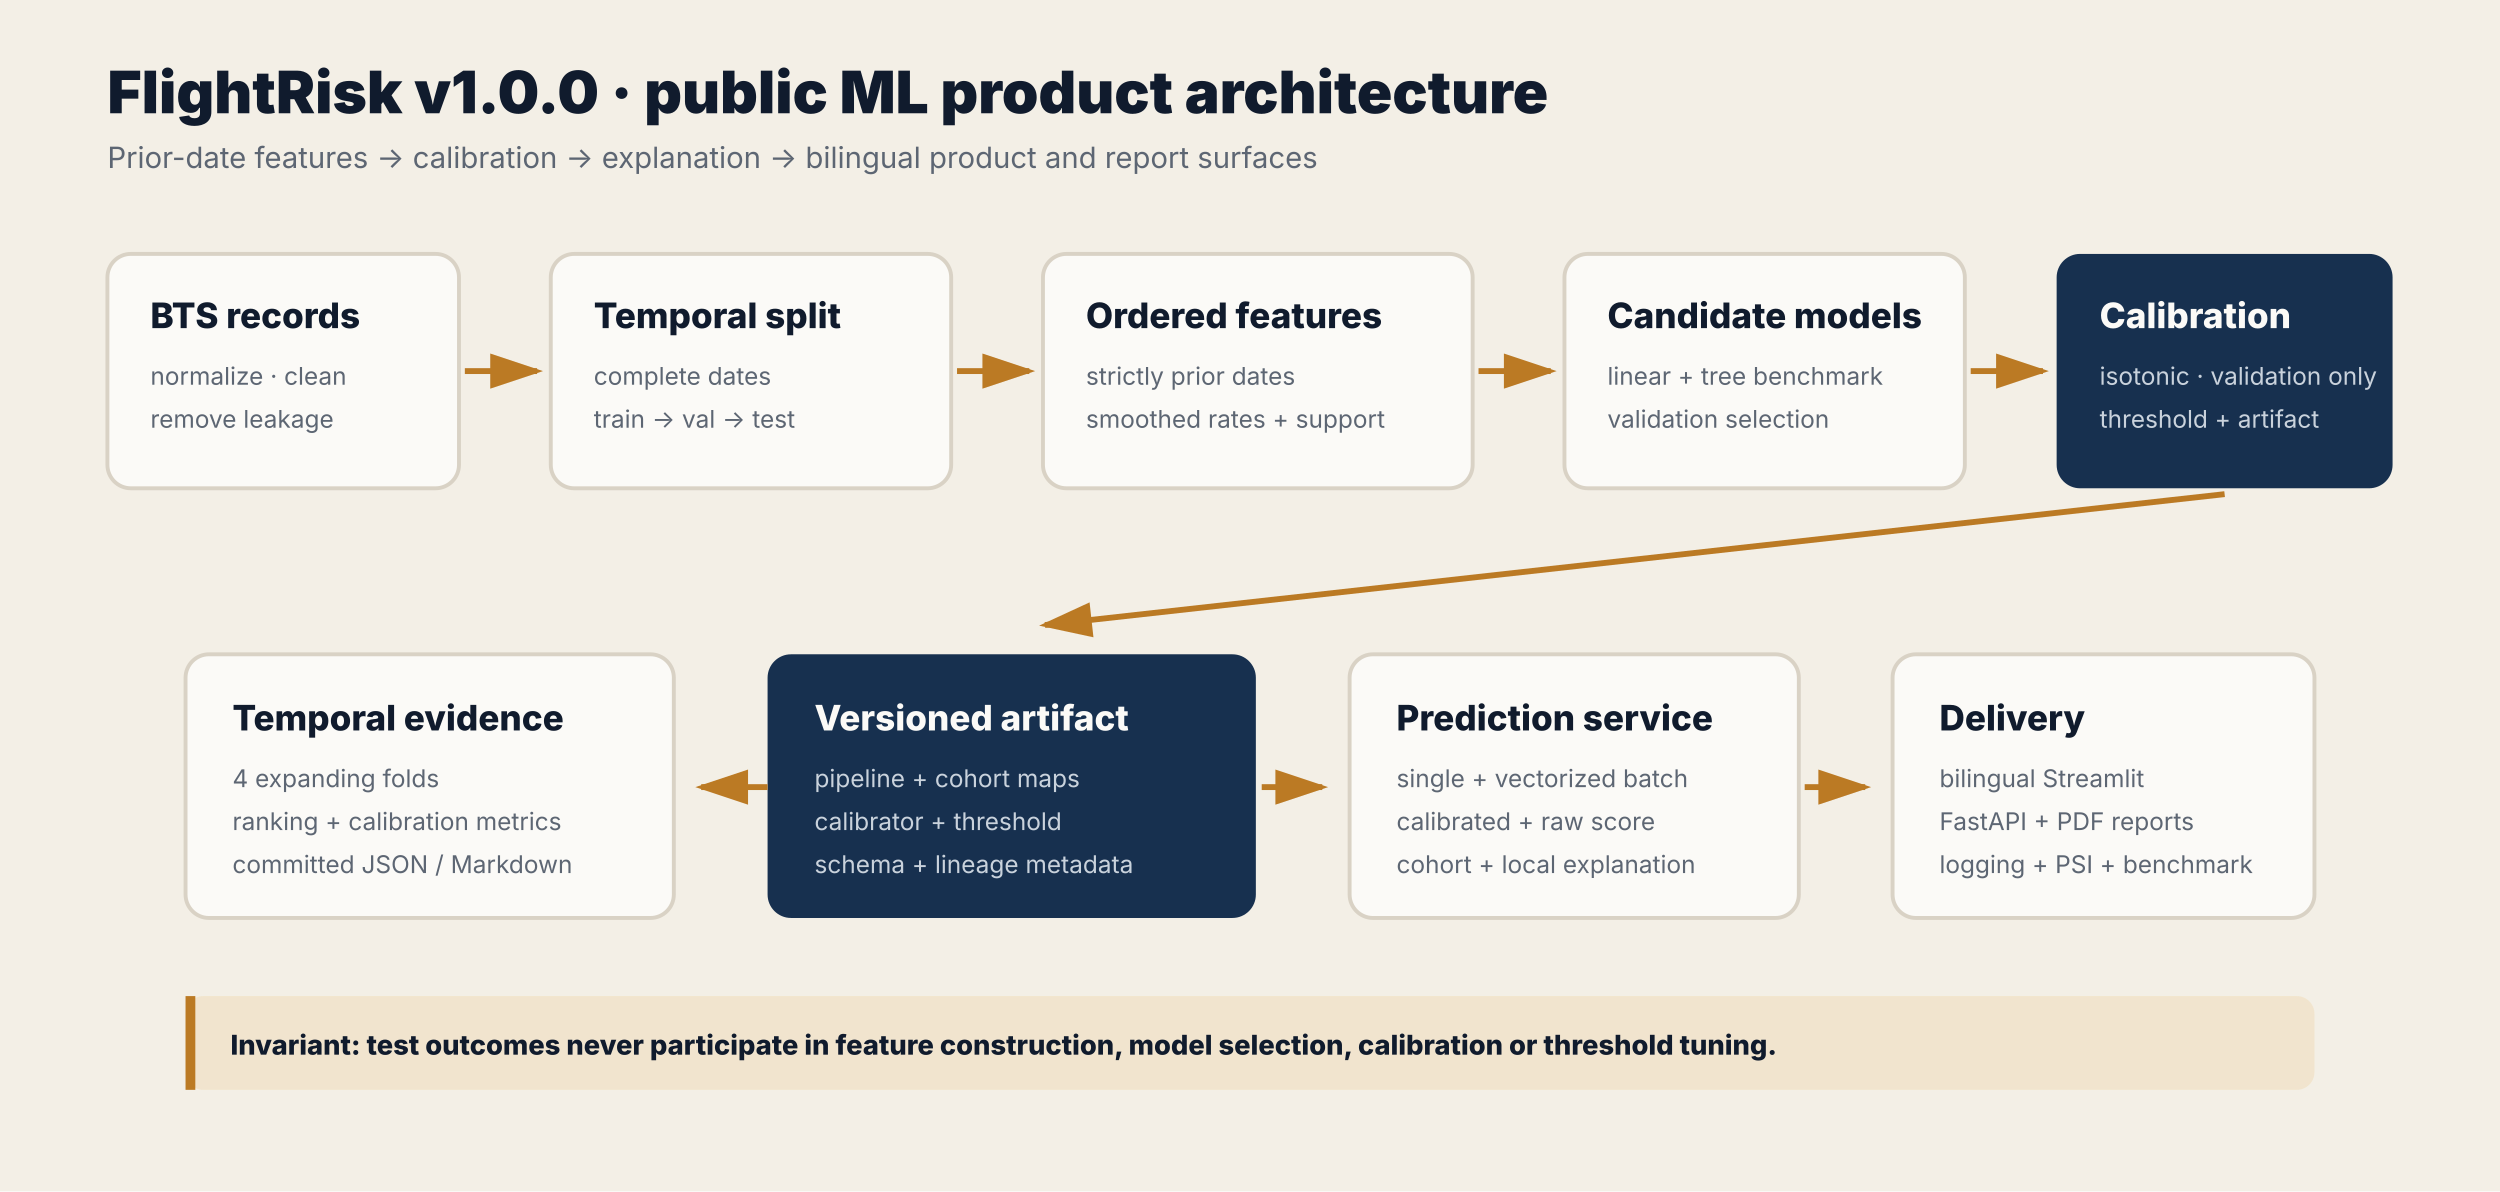
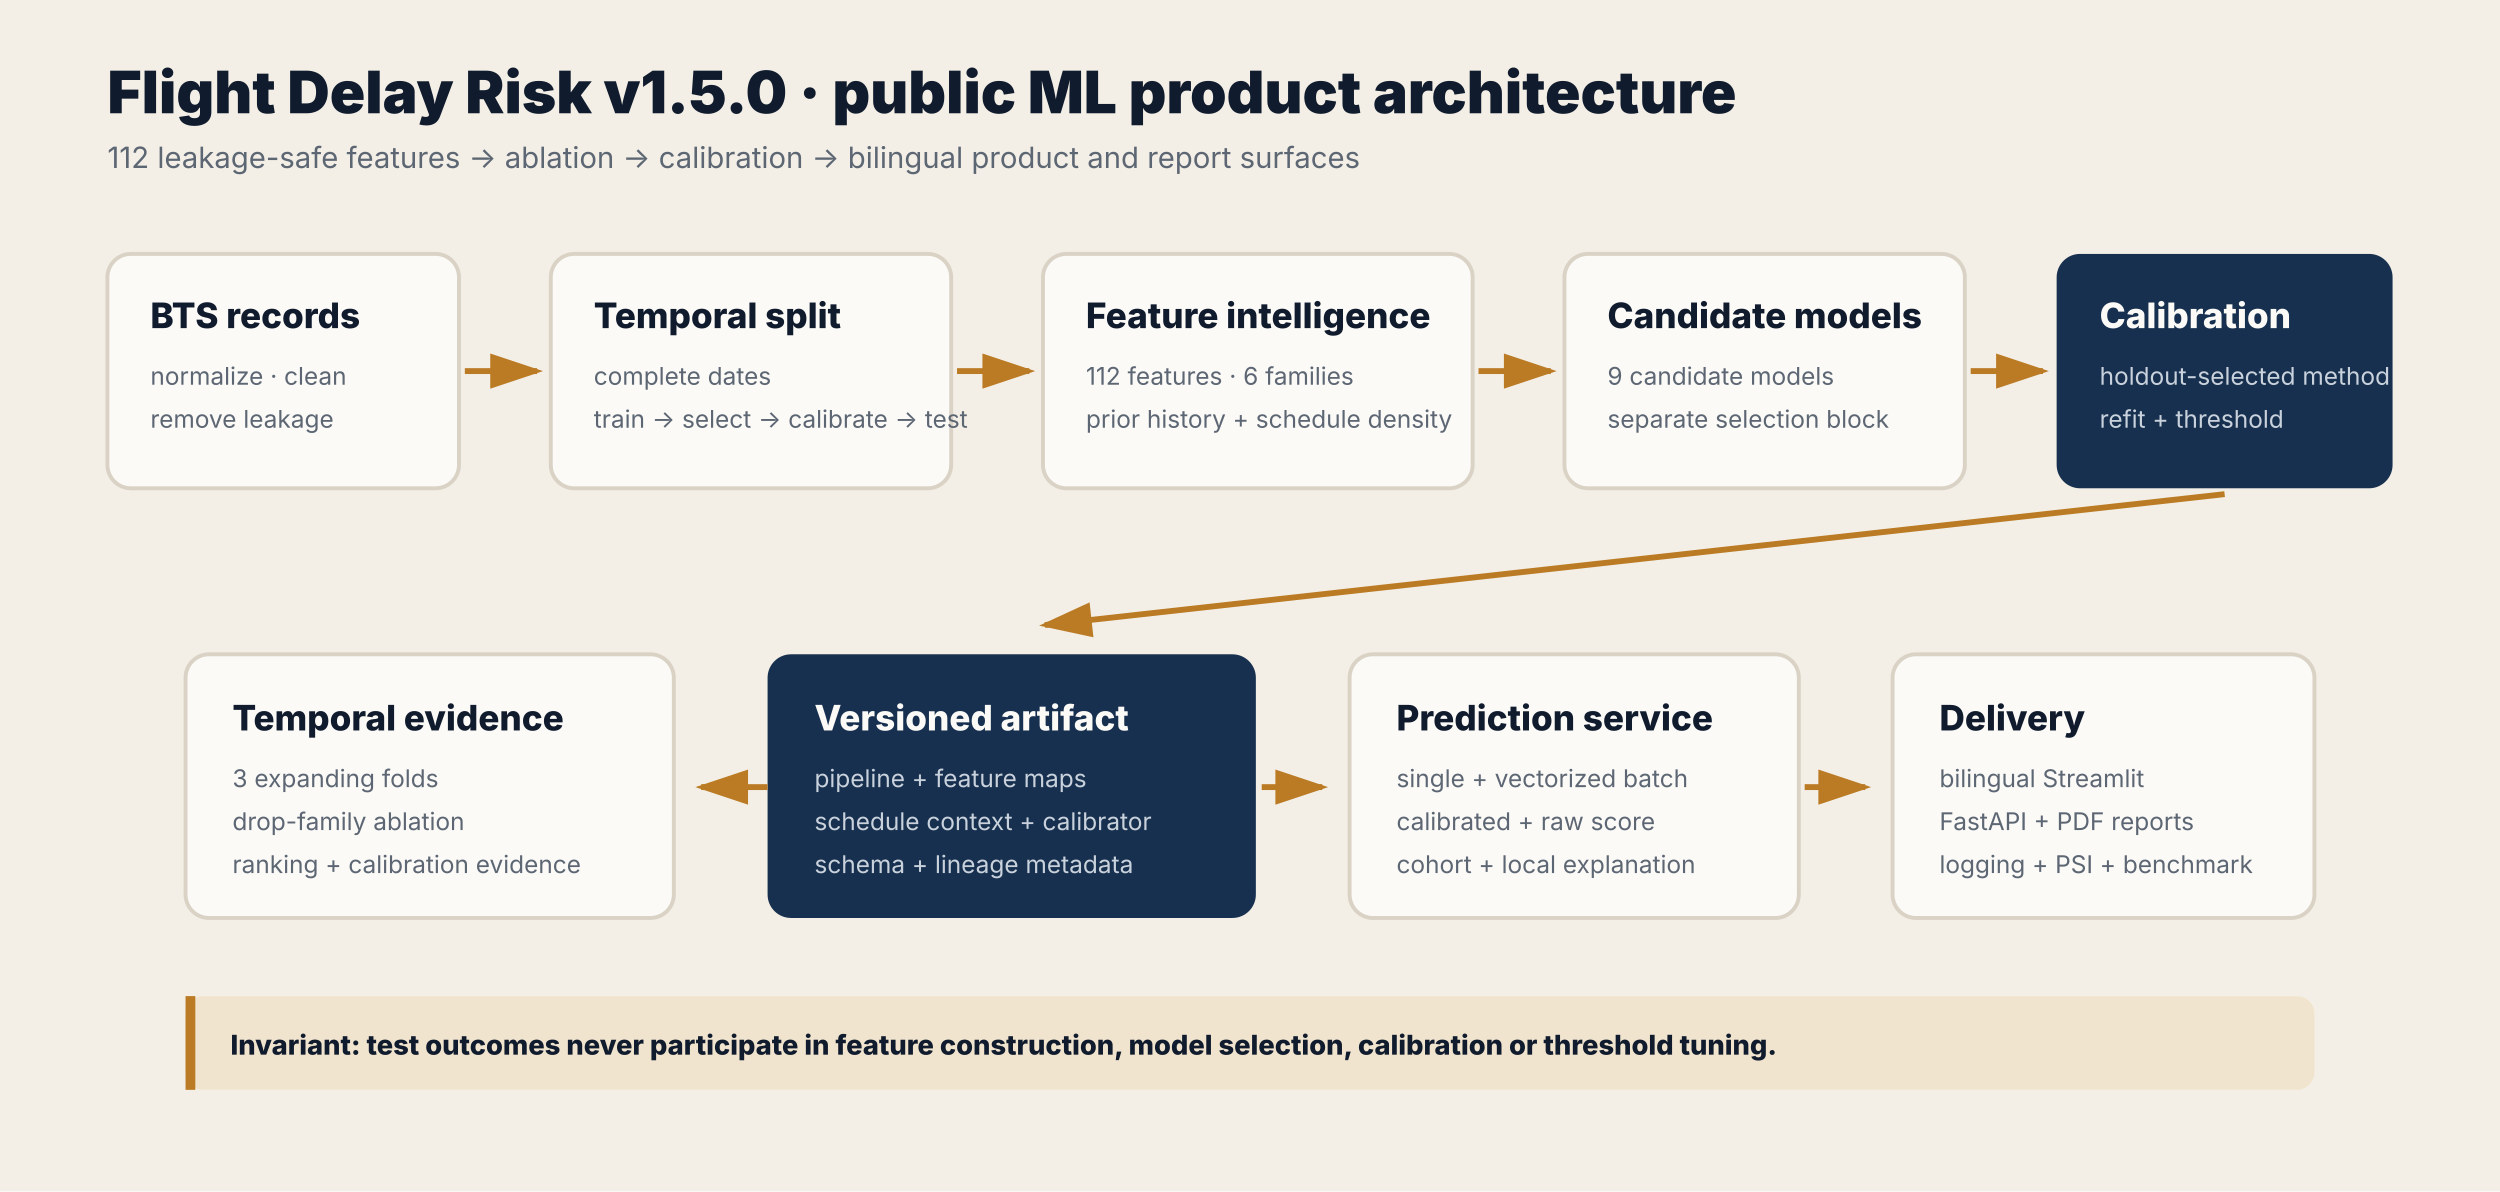
<svg xmlns="http://www.w3.org/2000/svg" width="1280" height="610" viewBox="0 0 1280 610">
  <defs>
    <filter id="s" x="-20%" y="-20%" width="140%" height="140%">
      <feDropShadow dx="0" dy="8" stdDeviation="8" flood-color="#101b2d" flood-opacity="0.10" />
    </filter>
    <marker id="a" markerWidth="10" markerHeight="10" refX="8" refY="3" orient="auto">
      <path d="M0,0 L0,6 L9,3 z" fill="#bb7a24" />
    </marker>
    <style>.t{font-family:Inter,Arial,sans-serif;fill:#101b2d}.m{font-family:Inter,Arial,sans-serif;fill:#5d6673}.b{fill:#fbfaf7;stroke:#d9d2c5;stroke-width:2}.h{font-size:18px;font-weight:800}.p{font-size:12.5px}.arrow{stroke:#bb7a24;stroke-width:3;marker-end:url(#a)}</style>
  </defs>
  <rect width="1280" height="610" fill="#f3efe6" />
-   <text x="55" y="58" class="t" font-size="30" font-weight="900">FlightRisk v1.0.0 · public ML product architecture</text>
-   <text x="55" y="86" class="m" font-size="15">Prior-date features → calibration → explanation → bilingual product and report surfaces</text>
+   <text x="55" y="58" class="t" font-size="30" font-weight="900">Flight Delay Risk v1.5.0 · public ML product architecture</text>
+   <text x="55" y="86" class="m" font-size="15">112 leakage-safe features → ablation → calibration → bilingual product and report surfaces</text>
  <rect x="55" y="130" width="180" height="120" rx="12" class="b" />
  <text x="77" y="168" class="t h">BTS records</text>
  <text x="77" y="197" class="m p">normalize · clean</text>
  <text x="77" y="219" class="m p">remove leakage</text>
  <line x1="238" y1="190" x2="275" y2="190" class="arrow" />
  <rect x="282" y="130" width="205" height="120" rx="12" class="b" />
  <text x="304" y="168" class="t h">Temporal split</text>
  <text x="304" y="197" class="m p">complete dates</text>
-   <text x="304" y="219" class="m p">train → val → test</text>
+   <text x="304" y="219" class="m p">train → select → calibrate → test</text>
  <line x1="490" y1="190" x2="527" y2="190" class="arrow" />
  <rect x="534" y="130" width="220" height="120" rx="12" class="b" />
-   <text x="556" y="168" class="t h">Ordered features</text>
-   <text x="556" y="197" class="m p">strictly prior dates</text>
-   <text x="556" y="219" class="m p">smoothed rates + support</text>
+   <text x="556" y="168" class="t h">Feature intelligence</text>
+   <text x="556" y="197" class="m p">112 features · 6 families</text>
+   <text x="556" y="219" class="m p">prior history + schedule density</text>
  <line x1="757" y1="190" x2="794" y2="190" class="arrow" />
  <rect x="801" y="130" width="205" height="120" rx="12" class="b" />
  <text x="823" y="168" class="t h">Candidate models</text>
-   <text x="823" y="197" class="m p">linear + tree benchmark</text>
-   <text x="823" y="219" class="m p">validation selection</text>
+   <text x="823" y="197" class="m p">9 candidate models</text>
+   <text x="823" y="219" class="m p">separate selection block</text>
  <line x1="1009" y1="190" x2="1046" y2="190" class="arrow" />
  <rect x="1053" y="130" width="172" height="120" rx="12" fill="#17304f" />
  <text x="1075" y="168" font-family="Inter,Arial,sans-serif" fill="#fbfaf7" font-size="18" font-weight="800">Calibration</text>
-   <text x="1075" y="197" font-family="Inter,Arial,sans-serif" fill="#c9d2dc" font-size="12.5">isotonic · validation only</text>
-   <text x="1075" y="219" font-family="Inter,Arial,sans-serif" fill="#c9d2dc" font-size="12.5">threshold + artifact</text>
+   <text x="1075" y="197" font-family="Inter,Arial,sans-serif" fill="#c9d2dc" font-size="12.5">holdout-selected method</text>
+   <text x="1075" y="219" font-family="Inter,Arial,sans-serif" fill="#c9d2dc" font-size="12.5">refit + threshold</text>
  <rect x="95" y="335" width="250" height="135" rx="12" class="b" />
  <text x="119" y="374" class="t h">Temporal evidence</text>
-   <text x="119" y="403" class="m p">4 expanding folds</text>
-   <text x="119" y="425" class="m p">ranking + calibration metrics</text>
-   <text x="119" y="447" class="m p">committed JSON / Markdown</text>
+   <text x="119" y="403" class="m p">3 expanding folds</text>
+   <text x="119" y="425" class="m p">drop-family ablation</text>
+   <text x="119" y="447" class="m p">ranking + calibration evidence</text>
  <rect x="393" y="335" width="250" height="135" rx="12" fill="#17304f" />
  <text x="417" y="374" font-family="Inter,Arial,sans-serif" fill="#fbfaf7" font-size="18" font-weight="800">Versioned artifact</text>
-   <text x="417" y="403" font-family="Inter,Arial,sans-serif" fill="#c9d2dc" font-size="12.5">pipeline + cohort maps</text>
-   <text x="417" y="425" font-family="Inter,Arial,sans-serif" fill="#c9d2dc" font-size="12.5">calibrator + threshold</text>
+   <text x="417" y="403" font-family="Inter,Arial,sans-serif" fill="#c9d2dc" font-size="12.5">pipeline + feature maps</text>
+   <text x="417" y="425" font-family="Inter,Arial,sans-serif" fill="#c9d2dc" font-size="12.5">schedule context + calibrator</text>
  <text x="417" y="447" font-family="Inter,Arial,sans-serif" fill="#c9d2dc" font-size="12.5">schema + lineage metadata</text>
  <rect x="691" y="335" width="230" height="135" rx="12" class="b" />
  <text x="715" y="374" class="t h">Prediction service</text>
  <text x="715" y="403" class="m p">single + vectorized batch</text>
  <text x="715" y="425" class="m p">calibrated + raw score</text>
  <text x="715" y="447" class="m p">cohort + local explanation</text>
  <rect x="969" y="335" width="216" height="135" rx="12" class="b" />
  <text x="993" y="374" class="t h">Delivery</text>
  <text x="993" y="403" class="m p">bilingual Streamlit</text>
  <text x="993" y="425" class="m p">FastAPI + PDF reports</text>
  <text x="993" y="447" class="m p">logging + PSI + benchmark</text>
  <line x1="1139" y1="253" x2="535" y2="320" class="arrow" />
  <line x1="646" y1="403" x2="677" y2="403" class="arrow" />
  <line x1="924" y1="403" x2="955" y2="403" class="arrow" />
  <line x1="393" y1="403" x2="359" y2="403" class="arrow" />
  <rect x="95" y="510" width="1090" height="48" rx="9" fill="#f1e2c6" opacity="0.78" />
  <rect x="95" y="510" width="5" height="48" fill="#bb7a24" />
  <text x="118" y="540" class="t" font-size="14" font-weight="800">Invariant: test outcomes never participate in feature construction, model selection, calibration or threshold tuning.</text>
</svg>
